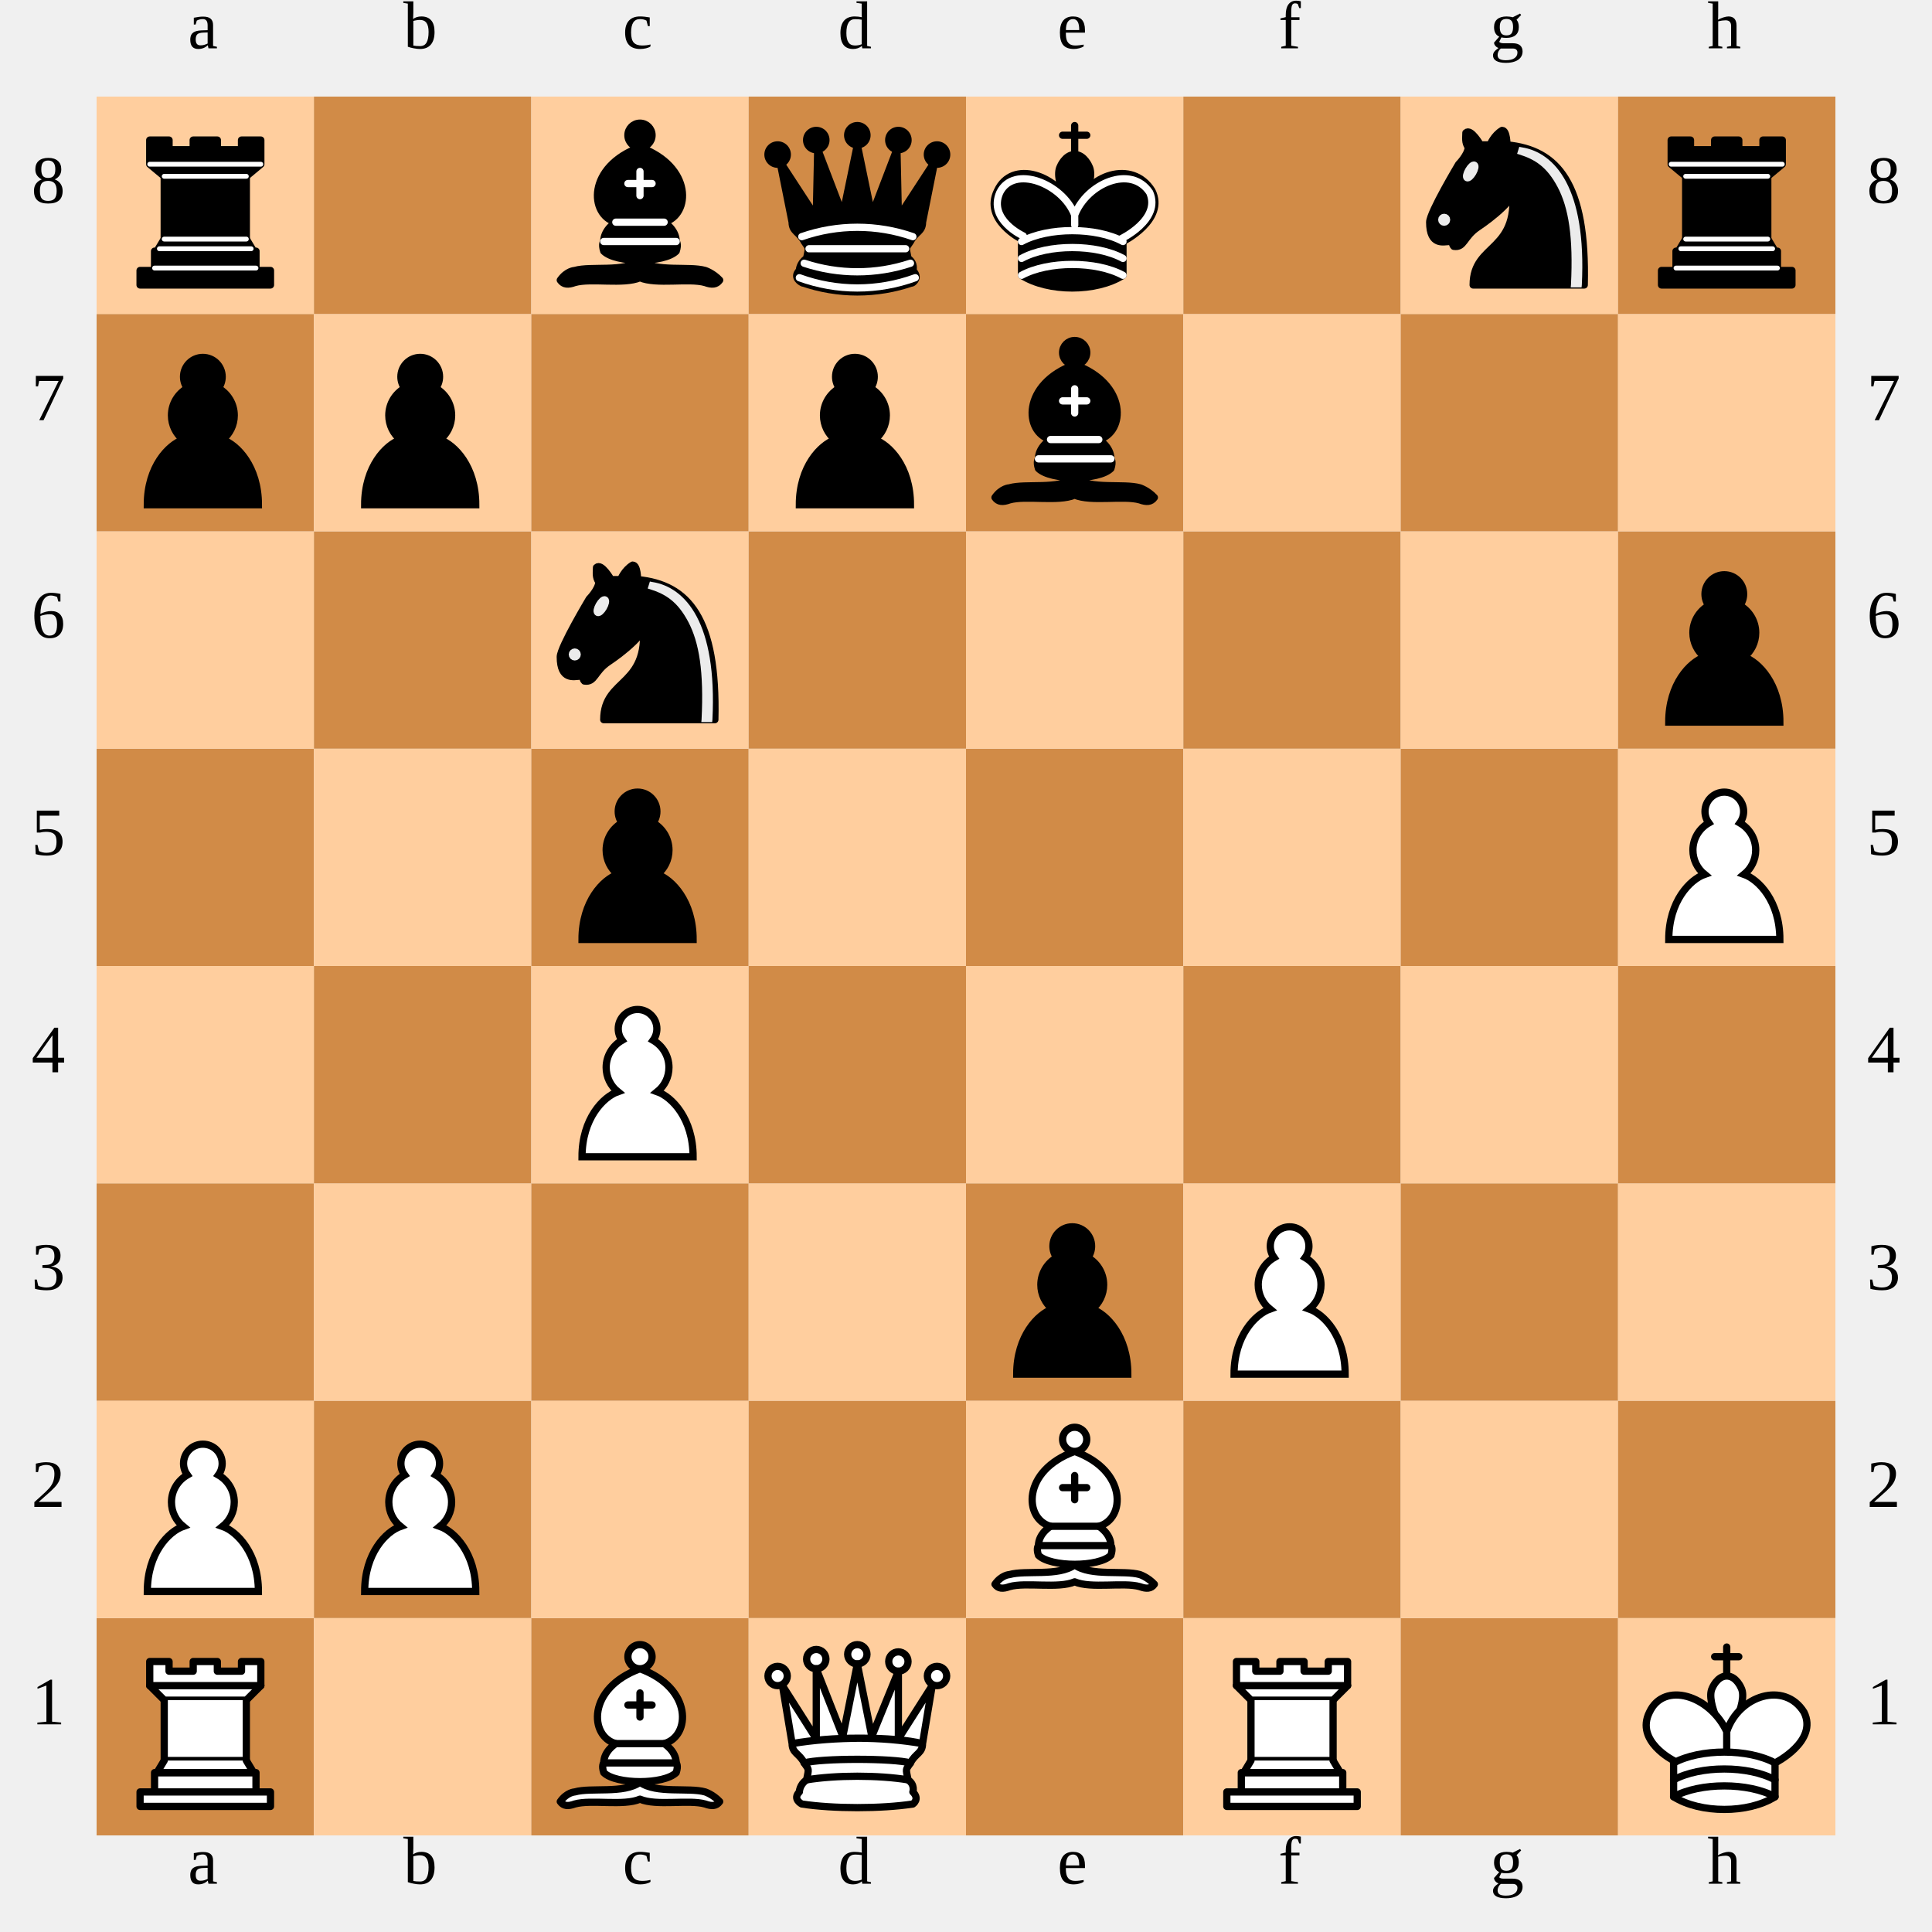
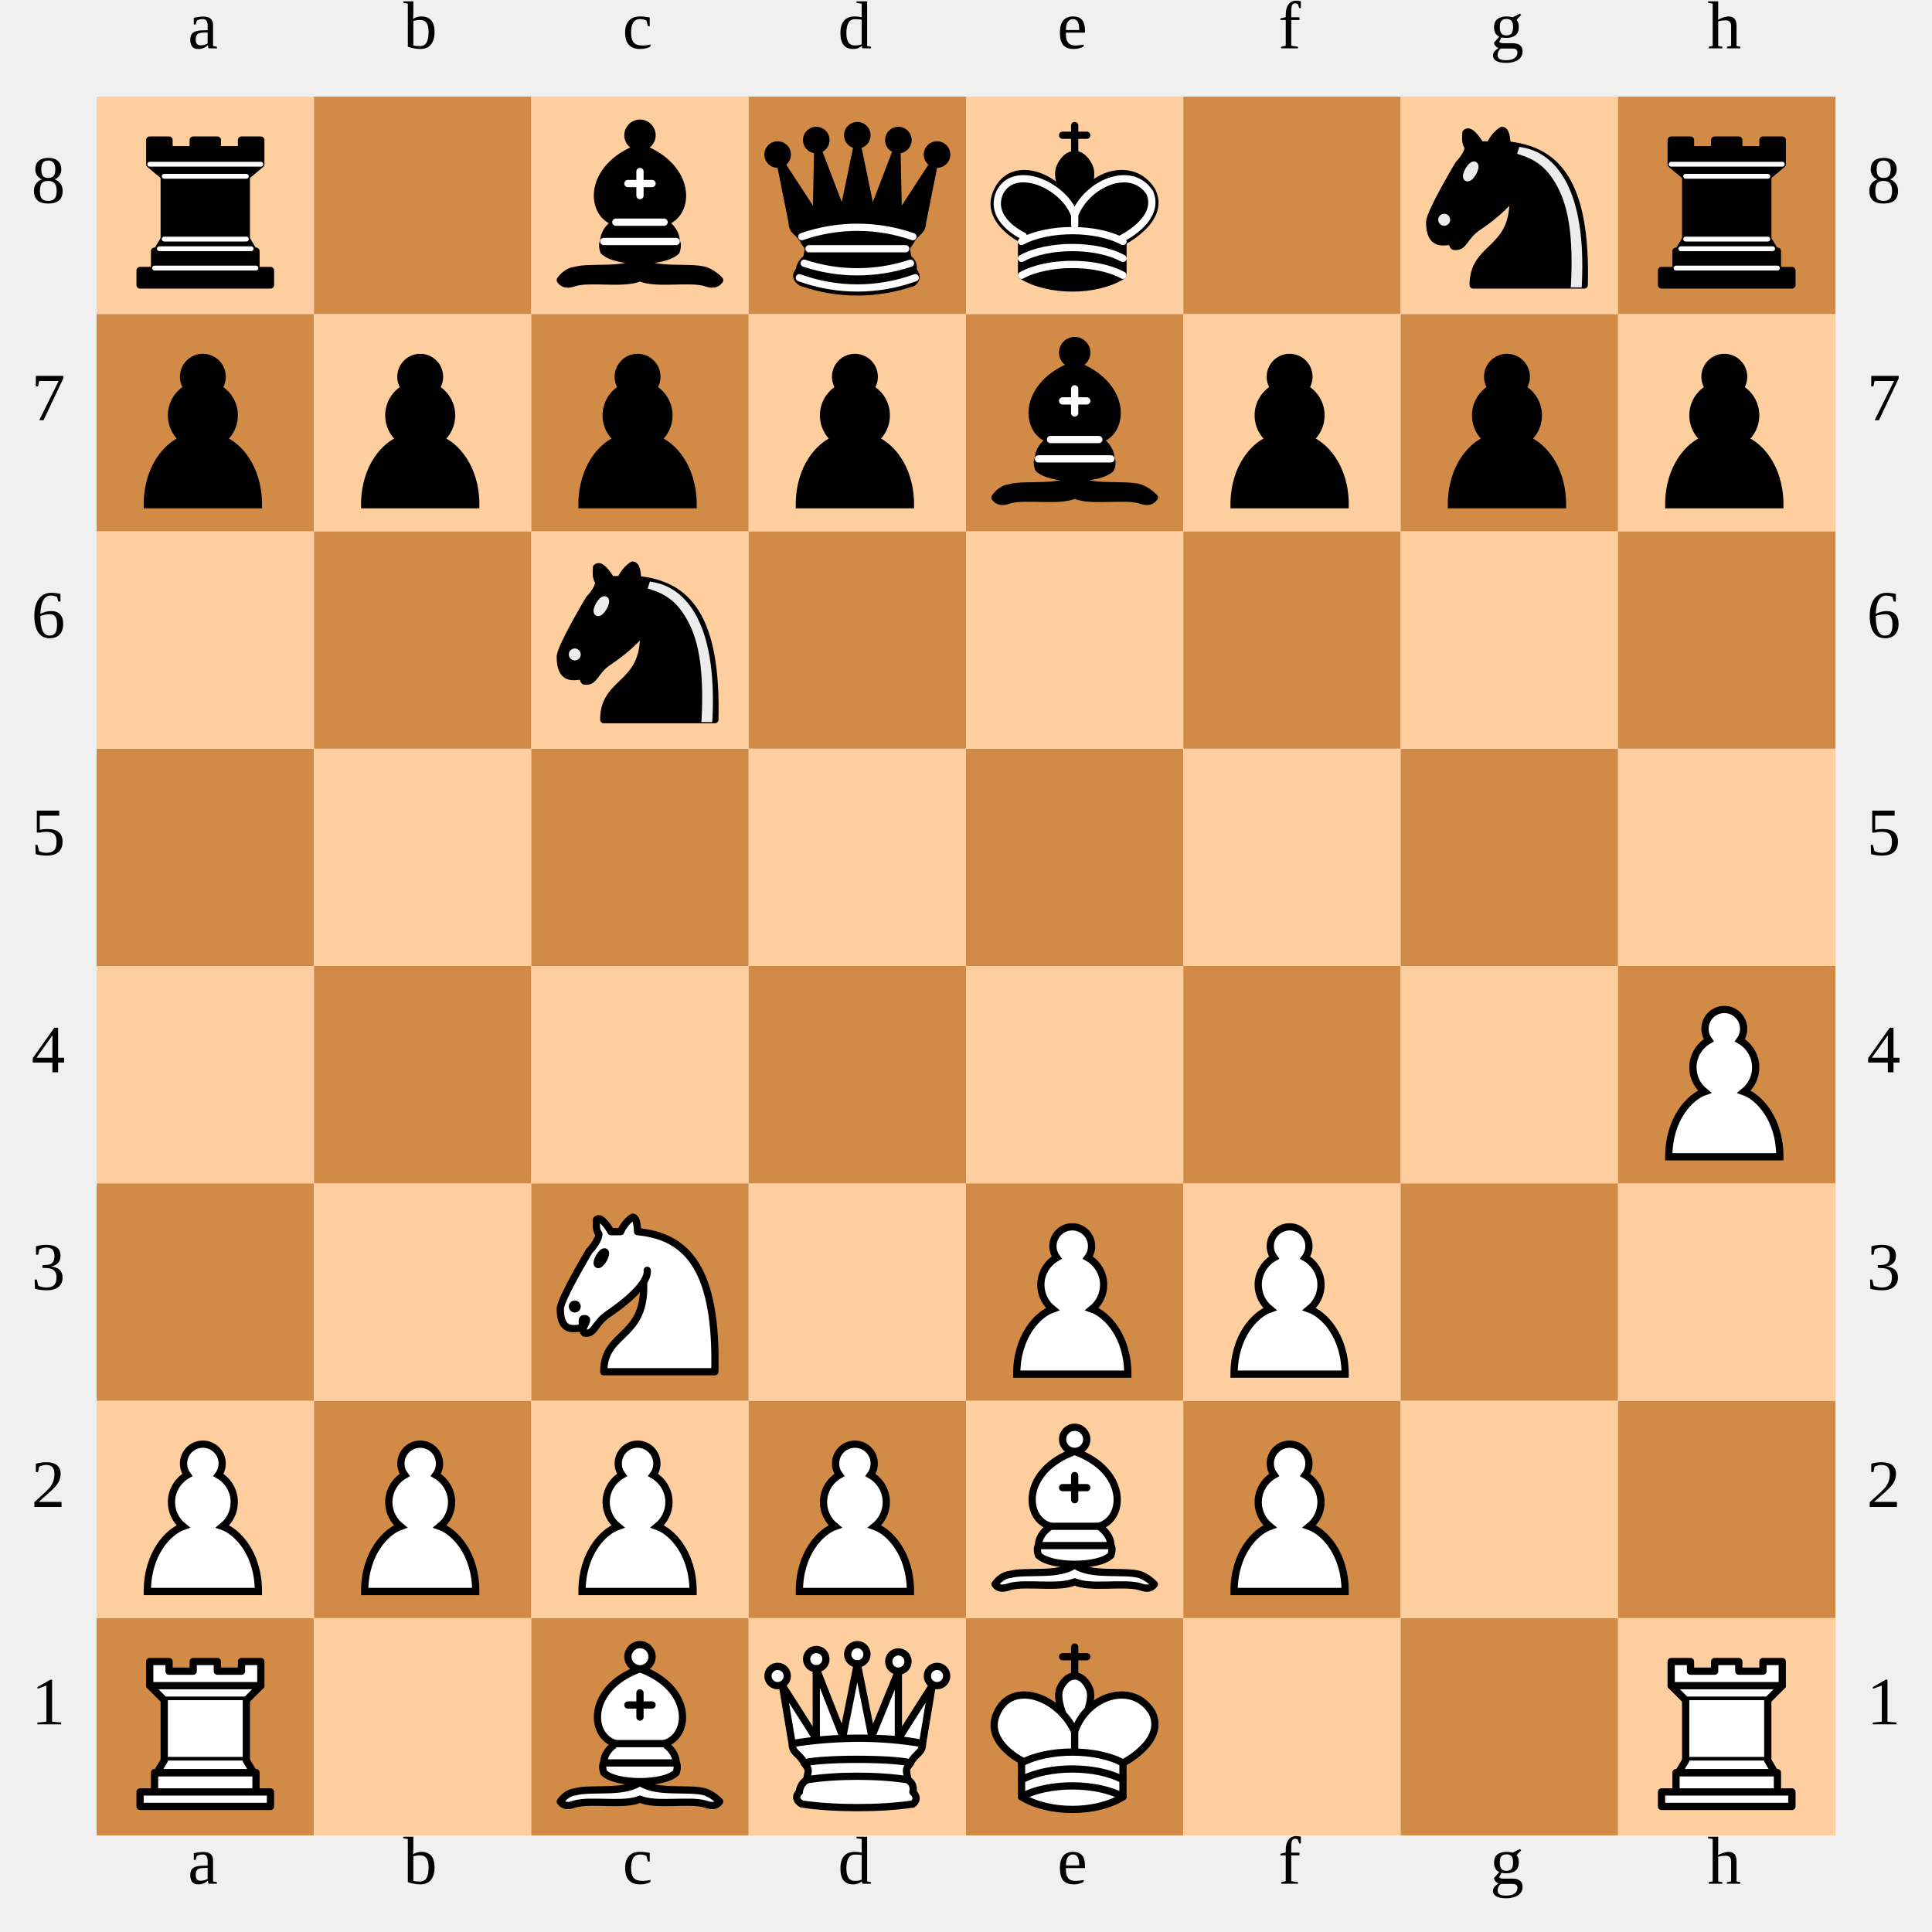
<svg xmlns="http://www.w3.org/2000/svg" xmlns:xlink="http://www.w3.org/1999/xlink" version="1.1" viewBox="0 0 400 400">
  <defs>
    <g class="white pawn" id="white-pawn">
      <path d="M22 9c-2.21 0-4 1.79-4 4 0 .89.29 1.71.78 2.38-1.95 1.12-3.28 3.21-3.28 5.62 0 2.03.94 3.84 2.41 5.03-3 1.06-7.41 5.55-7.41 13.47h23c0-7.92-4.41-12.41-7.41-13.47 1.47-1.19 2.41-3 2.41-5.03 0-2.41-1.33-4.5-3.28-5.62.49-.67.78-1.49.78-2.38 0-2.21-1.79-4-4-4z" fill="#fff" stroke="#000" stroke-linecap="round" stroke-width="1.5" />
+     </g>
+     <g class="white knight" fill="none" fill-rule="evenodd" id="white-knight" stroke="#000" stroke-linecap="round" stroke-linejoin="round" stroke-width="1.5">
+       <path d="M 22,10 C 32.5,11 38.5,18 38,39 L 15,39 C 15,30 25,32.5 23,18" style="fill:#ffffff; stroke:#000000;" />
+       <path d="M 24,18 C 24.38,20.91 18.45,25.37 16,27 C 13,29 13.18,31.34 11,31 C 9.958,30.06 12.41,27.96 11,28 C 10,28 11.19,29.23 10,30 C 9,30 5.997,31 6,26 C 6,24 12,14 12,14 C 12,14 13.89,12.1 14,10.5 C 13.27,9.506 13.5,8.5 13.5,7.5 C 14.5,6.5 16.5,10 16.5,10 L 18.5,10 C 18.5,10 19.28,8.008 21,7 C 22,7 22,10 22,10" style="fill:#ffffff; stroke:#000000;" />
+       <path d="M 9.5 25.5 A 0.5 0.5 0 1 1 8.5,25.5 A 0.5 0.5 0 1 1 9.5 25.5 z" style="fill:#000000; stroke:#000000;" />
+       <path d="M 15 15.5 A 0.5 1.5 0 1 1 14,15.5 A 0.5 1.5 0 1 1 15 15.5 z" style="fill:#000000; stroke:#000000;" transform="matrix(0.866,0.5,-0.5,0.866,9.693,-5.173)" />
    </g>
    <g class="white bishop" fill="none" fill-rule="evenodd" id="white-bishop" stroke="#000" stroke-linecap="round" stroke-linejoin="round" stroke-width="1.5">
      <g fill="#fff" stroke-linecap="butt">
        <path d="M9 36c3.39-.97 10.11.43 13.5-2 3.39 2.43 10.11 1.03 13.5 2 0 0 1.65.54 3 2-.68.97-1.65.99-3 .5-3.39-.97-10.11.46-13.5-1-3.39 1.46-10.11.03-13.5 1-1.354.49-2.323.47-3-.5 1.354-1.94 3-2 3-2zM15 32c2.5 2.5 12.5 2.5 15 0 .5-1.5 0-2 0-2 0-2.5-2.5-4-2.5-4 5.5-1.5 6-11.5-5-15.5-11 4-10.5 14-5 15.5 0 0-2.5 1.5-2.5 4 0 0-.5.5 0 2zM25 8a2.5 2.5 0 1 1-5 0 2.5 2.5 0 1 1 5 0z" />
      </g>
      <path d="M17.5 26h10M15 30h15m-7.5-14.5v5M20 18h5" stroke-linejoin="miter" />
    </g>
    <g class="white rook" fill="#fff" fill-rule="evenodd" id="white-rook" stroke="#000" stroke-linecap="round" stroke-linejoin="round" stroke-width="1.5">
      <path d="M9 39h27v-3H9v3zM12 36v-4h21v4H12zM11 14V9h4v2h5V9h5v2h5V9h4v5" stroke-linecap="butt" />
      <path d="M34 14l-3 3H14l-3-3" />
      <path d="M31 17v12.5H14V17" stroke-linecap="butt" stroke-linejoin="miter" />
      <path d="M31 29.5l1.5 2.5h-20l1.5-2.5" />
      <path d="M11 14h23" fill="none" stroke-linejoin="miter" />
    </g>
    <g class="white queen" fill="#fff" fill-rule="evenodd" id="white-queen" stroke="#000" stroke-linecap="round" stroke-linejoin="round" stroke-width="1.5">
      <path d="M8 12a2 2 0 1 1-4 0 2 2 0 1 1 4 0zM24.5 7.5a2 2 0 1 1-4 0 2 2 0 1 1 4 0zM41 12a2 2 0 1 1-4 0 2 2 0 1 1 4 0zM16 8.5a2 2 0 1 1-4 0 2 2 0 1 1 4 0zM33 9a2 2 0 1 1-4 0 2 2 0 1 1 4 0z" />
      <path d="M9 26c8.5-1.5 21-1.5 27 0l2-12-7 11V11l-5.5 13.5-3-15-3 15-5.5-14V25L7 14l2 12zM9 26c0 2 1.5 2 2.5 4 1 1.5 1 1 .5 3.5-1.5 1-1.5 2.5-1.5 2.5-1.5 1.5.5 2.5.5 2.5 6.5 1 16.5 1 23 0 0 0 1.5-1 0-2.5 0 0 .5-1.5-1-2.5-.5-2.5-.5-2 .5-3.5 1-2 2.5-2 2.5-4-8.5-1.5-18.5-1.5-27 0z" stroke-linecap="butt" />
      <path d="M11.5 30c3.5-1 18.5-1 22 0M12 33.5c6-1 15-1 21 0" fill="none" />
    </g>
    <g class="white king" fill="none" fill-rule="evenodd" id="white-king" stroke="#000" stroke-linecap="round" stroke-linejoin="round" stroke-width="1.5">
      <path d="M22.5 11.63V6M20 8h5" stroke-linejoin="miter" />
      <path d="M22.5 25s4.5-7.5 3-10.5c0 0-1-2.5-3-2.5s-3 2.5-3 2.5c-1.5 3 3 10.5 3 10.5" fill="#fff" stroke-linecap="butt" stroke-linejoin="miter" />
      <path d="M11.5 37c5.5 3.5 15.5 3.5 21 0v-7s9-4.5 6-10.5c-4-6.5-13.5-3.5-16 4V27v-3.5c-3.5-7.5-13-10.5-16-4-3 6 5 10 5 10V37z" fill="#fff" />
      <path d="M11.5 30c5.5-3 15.5-3 21 0m-21 3.5c5.5-3 15.5-3 21 0m-21 3.5c5.5-3 15.5-3 21 0" />
    </g>
    <g class="black pawn" id="black-pawn">
      <path d="M22 9c-2.21 0-4 1.79-4 4 0 .89.29 1.71.78 2.38-1.95 1.12-3.28 3.21-3.28 5.62 0 2.03.94 3.84 2.41 5.03-3 1.06-7.41 5.55-7.41 13.47h23c0-7.92-4.41-12.41-7.41-13.47 1.47-1.19 2.41-3 2.41-5.03 0-2.41-1.33-4.5-3.28-5.62.49-.67.78-1.49.78-2.38 0-2.21-1.79-4-4-4z" stroke="#000" stroke-linecap="round" stroke-width="1.5" />
    </g>
    <g class="black knight" fill="none" fill-rule="evenodd" id="black-knight" stroke="#000" stroke-linecap="round" stroke-linejoin="round" stroke-width="1.5">
      <path d="M 22,10 C 32.5,11 38.5,18 38,39 L 15,39 C 15,30 25,32.5 23,18" style="fill:#000000; stroke:#000000;" />
      <path d="M 24,18 C 24.38,20.91 18.45,25.37 16,27 C 13,29 13.18,31.34 11,31 C 9.958,30.06 12.41,27.96 11,28 C 10,28 11.19,29.23 10,30 C 9,30 5.997,31 6,26 C 6,24 12,14 12,14 C 12,14 13.89,12.1 14,10.5 C 13.27,9.506 13.5,8.5 13.5,7.5 C 14.5,6.5 16.5,10 16.5,10 L 18.5,10 C 18.5,10 19.28,8.008 21,7 C 22,7 22,10 22,10" style="fill:#000000; stroke:#000000;" />
      <path d="M 9.5 25.5 A 0.5 0.5 0 1 1 8.5,25.5 A 0.5 0.5 0 1 1 9.5 25.5 z" style="fill:#ececec; stroke:#ececec;" />
      <path d="M 15 15.5 A 0.5 1.5 0 1 1 14,15.5 A 0.5 1.5 0 1 1 15 15.5 z" style="fill:#ececec; stroke:#ececec;" transform="matrix(0.866,0.5,-0.5,0.866,9.693,-5.173)" />
      <path d="M 24.55,10.4 L 24.1,11.85 L 24.6,12 C 27.75,13 30.25,14.49 32.5,18.75 C 34.75,23.01 35.75,29.06 35.25,39 L 35.2,39.5 L 37.45,39.5 L 37.5,39 C 38,28.94 36.62,22.15 34.25,17.66 C 31.88,13.17 28.46,11.02 25.06,10.5 L 24.55,10.4 z " style="fill:#ececec; stroke:none;" />
    </g>
    <g class="black bishop" fill="none" fill-rule="evenodd" id="black-bishop" stroke="#000" stroke-linecap="round" stroke-linejoin="round" stroke-width="1.5">
      <path d="M9 36c3.39-.97 10.11.43 13.5-2 3.39 2.43 10.11 1.03 13.5 2 0 0 1.65.54 3 2-.68.97-1.65.99-3 .5-3.39-.97-10.11.46-13.5-1-3.39 1.46-10.11.03-13.5 1-1.354.49-2.323.47-3-.5 1.354-1.94 3-2 3-2zm6-4c2.5 2.5 12.5 2.5 15 0 .5-1.5 0-2 0-2 0-2.5-2.5-4-2.5-4 5.5-1.5 6-11.5-5-15.5-11 4-10.5 14-5 15.5 0 0-2.5 1.5-2.5 4 0 0-.5.5 0 2zM25 8a2.5 2.5 0 1 1-5 0 2.5 2.5 0 1 1 5 0z" fill="#000" stroke-linecap="butt" />
      <path d="M17.5 26h10M15 30h15m-7.5-14.5v5M20 18h5" stroke="#fff" stroke-linejoin="miter" />
    </g>
    <g class="black rook" fill="#000" fill-rule="evenodd" id="black-rook" stroke="#000" stroke-linecap="round" stroke-linejoin="round" stroke-width="1.5">
      <path d="M9 39h27v-3H9v3zM12.5 32l1.5-2.5h17l1.5 2.5h-20zM12 36v-4h21v4H12z" stroke-linecap="butt" />
      <path d="M14 29.5v-13h17v13H14z" stroke-linecap="butt" stroke-linejoin="miter" />
      <path d="M14 16.5L11 14h23l-3 2.5H14zM11 14V9h4v2h5V9h5v2h5V9h4v5H11z" stroke-linecap="butt" />
      <path d="M12 35.5h21M13 31.5h19M14 29.5h17M14 16.5h17M11 14h23" fill="none" stroke="#fff" stroke-linejoin="miter" stroke-width="1" />
    </g>
    <g class="black queen" fill="#000" fill-rule="evenodd" id="black-queen" stroke="#000" stroke-linecap="round" stroke-linejoin="round" stroke-width="1.5">
      <g fill="#000" stroke="none">
        <circle cx="6" cy="12" r="2.75" />
        <circle cx="14" cy="9" r="2.75" />
        <circle cx="22.5" cy="8" r="2.75" />
        <circle cx="31" cy="9" r="2.75" />
        <circle cx="39" cy="12" r="2.75" />
      </g>
      <path d="M9 26c8.5-1.5 21-1.5 27 0l2.5-12.5L31 25l-.3-14.1-5.2 13.6-3-14.5-3 14.5-5.2-13.6L14 25 6.5 13.5 9 26zM9 26c0 2 1.5 2 2.5 4 1 1.5 1 1 .5 3.5-1.5 1-1.5 2.5-1.5 2.5-1.5 1.5.5 2.5.5 2.5 6.5 1 16.5 1 23 0 0 0 1.5-1 0-2.5 0 0 .5-1.5-1-2.5-.5-2.5-.5-2 .5-3.5 1-2 2.5-2 2.5-4-8.5-1.5-18.5-1.5-27 0z" stroke-linecap="butt" />
      <path d="M11 38.5a35 35 1 0 0 23 0" fill="none" stroke-linecap="butt" />
      <path d="M11 29a35 35 1 0 1 23 0M12.5 31.5h20M11.5 34.5a35 35 1 0 0 22 0M10.5 37.5a35 35 1 0 0 24 0" fill="none" stroke="#fff" />
    </g>
    <g class="black king" fill="none" fill-rule="evenodd" id="black-king" stroke="#000" stroke-linecap="round" stroke-linejoin="round" stroke-width="1.5">
      <path d="M22.5 11.63V6" stroke-linejoin="miter" />
      <path d="M22.5 25s4.5-7.5 3-10.5c0 0-1-2.5-3-2.5s-3 2.5-3 2.5c-1.5 3 3 10.5 3 10.5" fill="#000" stroke-linecap="butt" stroke-linejoin="miter" />
      <path d="M11.5 37c5.5 3.5 15.5 3.5 21 0v-7s9-4.5 6-10.5c-4-6.5-13.5-3.5-16 4V27v-3.5c-3.5-7.5-13-10.5-16-4-3 6 5 10 5 10V37z" fill="#000" />
      <path d="M20 8h5" stroke-linejoin="miter" />
      <path d="M32 29.5s8.5-4 6.03-9.65C34.15 14 25 18 22.5 24.5l.01 2.1-.01-2.1C20 18 9.906 14 6.997 19.85c-2.497 5.65 4.853 9 4.853 9M11.5 30c5.5-3 15.5-3 21 0m-21 3.5c5.5-3 15.5-3 21 0m-21 3.5c5.5-3 15.5-3 21 0" stroke="#fff" />
    </g>
  </defs>
  <rect class="square dark a1" fill="#d18b47" height="45" stroke="none" width="45" x="20" y="335" />
  <use transform="translate(20, 335)" xlink:href="#white-rook" />
  <rect class="square light b1" fill="#ffce9e" height="45" stroke="none" width="45" x="65" y="335" />
  <rect class="square dark c1" fill="#d18b47" height="45" stroke="none" width="45" x="110" y="335" />
  <use transform="translate(110, 335)" xlink:href="#white-bishop" />
  <rect class="square light d1" fill="#ffce9e" height="45" stroke="none" width="45" x="155" y="335" />
  <use transform="translate(155, 335)" xlink:href="#white-queen" />
  <rect class="square dark e1" fill="#d18b47" height="45" stroke="none" width="45" x="200" y="335" />
+   <use transform="translate(200, 335)" xlink:href="#white-king" />
  <rect class="square light f1" fill="#ffce9e" height="45" stroke="none" width="45" x="245" y="335" />
-   <use transform="translate(245, 335)" xlink:href="#white-rook" />
  <rect class="square dark g1" fill="#d18b47" height="45" stroke="none" width="45" x="290" y="335" />
  <rect class="square light h1" fill="#ffce9e" height="45" stroke="none" width="45" x="335" y="335" />
-   <use transform="translate(335, 335)" xlink:href="#white-king" />
+   <use transform="translate(335, 335)" xlink:href="#white-rook" />
  <rect class="square light a2" fill="#ffce9e" height="45" stroke="none" width="45" x="20" y="290" />
  <use transform="translate(20, 290)" xlink:href="#white-pawn" />
  <rect class="square dark b2" fill="#d18b47" height="45" stroke="none" width="45" x="65" y="290" />
  <use transform="translate(65, 290)" xlink:href="#white-pawn" />
  <rect class="square light c2" fill="#ffce9e" height="45" stroke="none" width="45" x="110" y="290" />
+   <use transform="translate(110, 290)" xlink:href="#white-pawn" />
  <rect class="square dark d2" fill="#d18b47" height="45" stroke="none" width="45" x="155" y="290" />
+   <use transform="translate(155, 290)" xlink:href="#white-pawn" />
  <rect class="square light e2" fill="#ffce9e" height="45" stroke="none" width="45" x="200" y="290" />
  <use transform="translate(200, 290)" xlink:href="#white-bishop" />
  <rect class="square dark f2" fill="#d18b47" height="45" stroke="none" width="45" x="245" y="290" />
+   <use transform="translate(245, 290)" xlink:href="#white-pawn" />
  <rect class="square light g2" fill="#ffce9e" height="45" stroke="none" width="45" x="290" y="290" />
  <rect class="square dark h2" fill="#d18b47" height="45" stroke="none" width="45" x="335" y="290" />
  <rect class="square dark a3" fill="#d18b47" height="45" stroke="none" width="45" x="20" y="245" />
  <rect class="square light b3" fill="#ffce9e" height="45" stroke="none" width="45" x="65" y="245" />
  <rect class="square dark c3" fill="#d18b47" height="45" stroke="none" width="45" x="110" y="245" />
+   <use transform="translate(110, 245)" xlink:href="#white-knight" />
  <rect class="square light d3" fill="#ffce9e" height="45" stroke="none" width="45" x="155" y="245" />
  <rect class="square dark e3" fill="#d18b47" height="45" stroke="none" width="45" x="200" y="245" />
-   <use transform="translate(200, 245)" xlink:href="#black-pawn" />
+   <use transform="translate(200, 245)" xlink:href="#white-pawn" />
  <rect class="square light f3" fill="#ffce9e" height="45" stroke="none" width="45" x="245" y="245" />
  <use transform="translate(245, 245)" xlink:href="#white-pawn" />
  <rect class="square dark g3" fill="#d18b47" height="45" stroke="none" width="45" x="290" y="245" />
  <rect class="square light h3" fill="#ffce9e" height="45" stroke="none" width="45" x="335" y="245" />
  <rect class="square light a4" fill="#ffce9e" height="45" stroke="none" width="45" x="20" y="200" />
  <rect class="square dark b4" fill="#d18b47" height="45" stroke="none" width="45" x="65" y="200" />
  <rect class="square light c4" fill="#ffce9e" height="45" stroke="none" width="45" x="110" y="200" />
-   <use transform="translate(110, 200)" xlink:href="#white-pawn" />
  <rect class="square dark d4" fill="#d18b47" height="45" stroke="none" width="45" x="155" y="200" />
  <rect class="square light e4" fill="#ffce9e" height="45" stroke="none" width="45" x="200" y="200" />
  <rect class="square dark f4" fill="#d18b47" height="45" stroke="none" width="45" x="245" y="200" />
  <rect class="square light g4" fill="#ffce9e" height="45" stroke="none" width="45" x="290" y="200" />
  <rect class="square dark h4" fill="#d18b47" height="45" stroke="none" width="45" x="335" y="200" />
+   <use transform="translate(335, 200)" xlink:href="#white-pawn" />
  <rect class="square dark a5" fill="#d18b47" height="45" stroke="none" width="45" x="20" y="155" />
  <rect class="square light b5" fill="#ffce9e" height="45" stroke="none" width="45" x="65" y="155" />
  <rect class="square dark c5" fill="#d18b47" height="45" stroke="none" width="45" x="110" y="155" />
-   <use transform="translate(110, 155)" xlink:href="#black-pawn" />
  <rect class="square light d5" fill="#ffce9e" height="45" stroke="none" width="45" x="155" y="155" />
  <rect class="square dark e5" fill="#d18b47" height="45" stroke="none" width="45" x="200" y="155" />
  <rect class="square light f5" fill="#ffce9e" height="45" stroke="none" width="45" x="245" y="155" />
  <rect class="square dark g5" fill="#d18b47" height="45" stroke="none" width="45" x="290" y="155" />
  <rect class="square light h5" fill="#ffce9e" height="45" stroke="none" width="45" x="335" y="155" />
-   <use transform="translate(335, 155)" xlink:href="#white-pawn" />
  <rect class="square light a6" fill="#ffce9e" height="45" stroke="none" width="45" x="20" y="110" />
  <rect class="square dark b6" fill="#d18b47" height="45" stroke="none" width="45" x="65" y="110" />
  <rect class="square light c6" fill="#ffce9e" height="45" stroke="none" width="45" x="110" y="110" />
  <use transform="translate(110, 110)" xlink:href="#black-knight" />
  <rect class="square dark d6" fill="#d18b47" height="45" stroke="none" width="45" x="155" y="110" />
  <rect class="square light e6" fill="#ffce9e" height="45" stroke="none" width="45" x="200" y="110" />
  <rect class="square dark f6" fill="#d18b47" height="45" stroke="none" width="45" x="245" y="110" />
  <rect class="square light g6" fill="#ffce9e" height="45" stroke="none" width="45" x="290" y="110" />
  <rect class="square dark h6" fill="#d18b47" height="45" stroke="none" width="45" x="335" y="110" />
-   <use transform="translate(335, 110)" xlink:href="#black-pawn" />
  <rect class="square dark a7" fill="#d18b47" height="45" stroke="none" width="45" x="20" y="65" />
  <use transform="translate(20, 65)" xlink:href="#black-pawn" />
  <rect class="square light b7" fill="#ffce9e" height="45" stroke="none" width="45" x="65" y="65" />
  <use transform="translate(65, 65)" xlink:href="#black-pawn" />
  <rect class="square dark c7" fill="#d18b47" height="45" stroke="none" width="45" x="110" y="65" />
+   <use transform="translate(110, 65)" xlink:href="#black-pawn" />
  <rect class="square light d7" fill="#ffce9e" height="45" stroke="none" width="45" x="155" y="65" />
  <use transform="translate(155, 65)" xlink:href="#black-pawn" />
  <rect class="square dark e7" fill="#d18b47" height="45" stroke="none" width="45" x="200" y="65" />
  <use transform="translate(200, 65)" xlink:href="#black-bishop" />
  <rect class="square light f7" fill="#ffce9e" height="45" stroke="none" width="45" x="245" y="65" />
+   <use transform="translate(245, 65)" xlink:href="#black-pawn" />
  <rect class="square dark g7" fill="#d18b47" height="45" stroke="none" width="45" x="290" y="65" />
+   <use transform="translate(290, 65)" xlink:href="#black-pawn" />
  <rect class="square light h7" fill="#ffce9e" height="45" stroke="none" width="45" x="335" y="65" />
+   <use transform="translate(335, 65)" xlink:href="#black-pawn" />
  <rect class="square light a8" fill="#ffce9e" height="45" stroke="none" width="45" x="20" y="20" />
  <use transform="translate(20, 20)" xlink:href="#black-rook" />
  <rect class="square dark b8" fill="#d18b47" height="45" stroke="none" width="45" x="65" y="20" />
  <rect class="square light c8" fill="#ffce9e" height="45" stroke="none" width="45" x="110" y="20" />
  <use transform="translate(110, 20)" xlink:href="#black-bishop" />
  <rect class="square dark d8" fill="#d18b47" height="45" stroke="none" width="45" x="155" y="20" />
  <use transform="translate(155, 20)" xlink:href="#black-queen" />
  <rect class="square light e8" fill="#ffce9e" height="45" stroke="none" width="45" x="200" y="20" />
  <use transform="translate(200, 20)" xlink:href="#black-king" />
  <rect class="square dark f8" fill="#d18b47" height="45" stroke="none" width="45" x="245" y="20" />
  <rect class="square light g8" fill="#ffce9e" height="45" stroke="none" width="45" x="290" y="20" />
  <use transform="translate(290, 20)" xlink:href="#black-knight" />
  <rect class="square dark h8" fill="#d18b47" height="45" stroke="none" width="45" x="335" y="20" />
  <use transform="translate(335, 20)" xlink:href="#black-rook" />
  <text alignment-baseline="middle" font-size="14" text-anchor="middle" x="42" y="10">a</text>
  <text alignment-baseline="middle" font-size="14" text-anchor="middle" x="42" y="390">a</text>
  <text alignment-baseline="middle" font-size="14" text-anchor="middle" x="87" y="10">b</text>
  <text alignment-baseline="middle" font-size="14" text-anchor="middle" x="87" y="390">b</text>
  <text alignment-baseline="middle" font-size="14" text-anchor="middle" x="132" y="10">c</text>
  <text alignment-baseline="middle" font-size="14" text-anchor="middle" x="132" y="390">c</text>
  <text alignment-baseline="middle" font-size="14" text-anchor="middle" x="177" y="10">d</text>
  <text alignment-baseline="middle" font-size="14" text-anchor="middle" x="177" y="390">d</text>
  <text alignment-baseline="middle" font-size="14" text-anchor="middle" x="222" y="10">e</text>
  <text alignment-baseline="middle" font-size="14" text-anchor="middle" x="222" y="390">e</text>
  <text alignment-baseline="middle" font-size="14" text-anchor="middle" x="267" y="10">f</text>
  <text alignment-baseline="middle" font-size="14" text-anchor="middle" x="267" y="390">f</text>
  <text alignment-baseline="middle" font-size="14" text-anchor="middle" x="312" y="10">g</text>
  <text alignment-baseline="middle" font-size="14" text-anchor="middle" x="312" y="390">g</text>
  <text alignment-baseline="middle" font-size="14" text-anchor="middle" x="357" y="10">h</text>
  <text alignment-baseline="middle" font-size="14" text-anchor="middle" x="357" y="390">h</text>
  <text alignment-baseline="middle" font-size="14" text-anchor="middle" x="10" y="357">1</text>
  <text alignment-baseline="middle" font-size="14" text-anchor="middle" x="390" y="357">1</text>
  <text alignment-baseline="middle" font-size="14" text-anchor="middle" x="10" y="312">2</text>
  <text alignment-baseline="middle" font-size="14" text-anchor="middle" x="390" y="312">2</text>
  <text alignment-baseline="middle" font-size="14" text-anchor="middle" x="10" y="267">3</text>
  <text alignment-baseline="middle" font-size="14" text-anchor="middle" x="390" y="267">3</text>
  <text alignment-baseline="middle" font-size="14" text-anchor="middle" x="10" y="222">4</text>
  <text alignment-baseline="middle" font-size="14" text-anchor="middle" x="390" y="222">4</text>
  <text alignment-baseline="middle" font-size="14" text-anchor="middle" x="10" y="177">5</text>
  <text alignment-baseline="middle" font-size="14" text-anchor="middle" x="390" y="177">5</text>
  <text alignment-baseline="middle" font-size="14" text-anchor="middle" x="10" y="132">6</text>
  <text alignment-baseline="middle" font-size="14" text-anchor="middle" x="390" y="132">6</text>
  <text alignment-baseline="middle" font-size="14" text-anchor="middle" x="10" y="87">7</text>
  <text alignment-baseline="middle" font-size="14" text-anchor="middle" x="390" y="87">7</text>
  <text alignment-baseline="middle" font-size="14" text-anchor="middle" x="10" y="42">8</text>
  <text alignment-baseline="middle" font-size="14" text-anchor="middle" x="390" y="42">8</text>
</svg>
